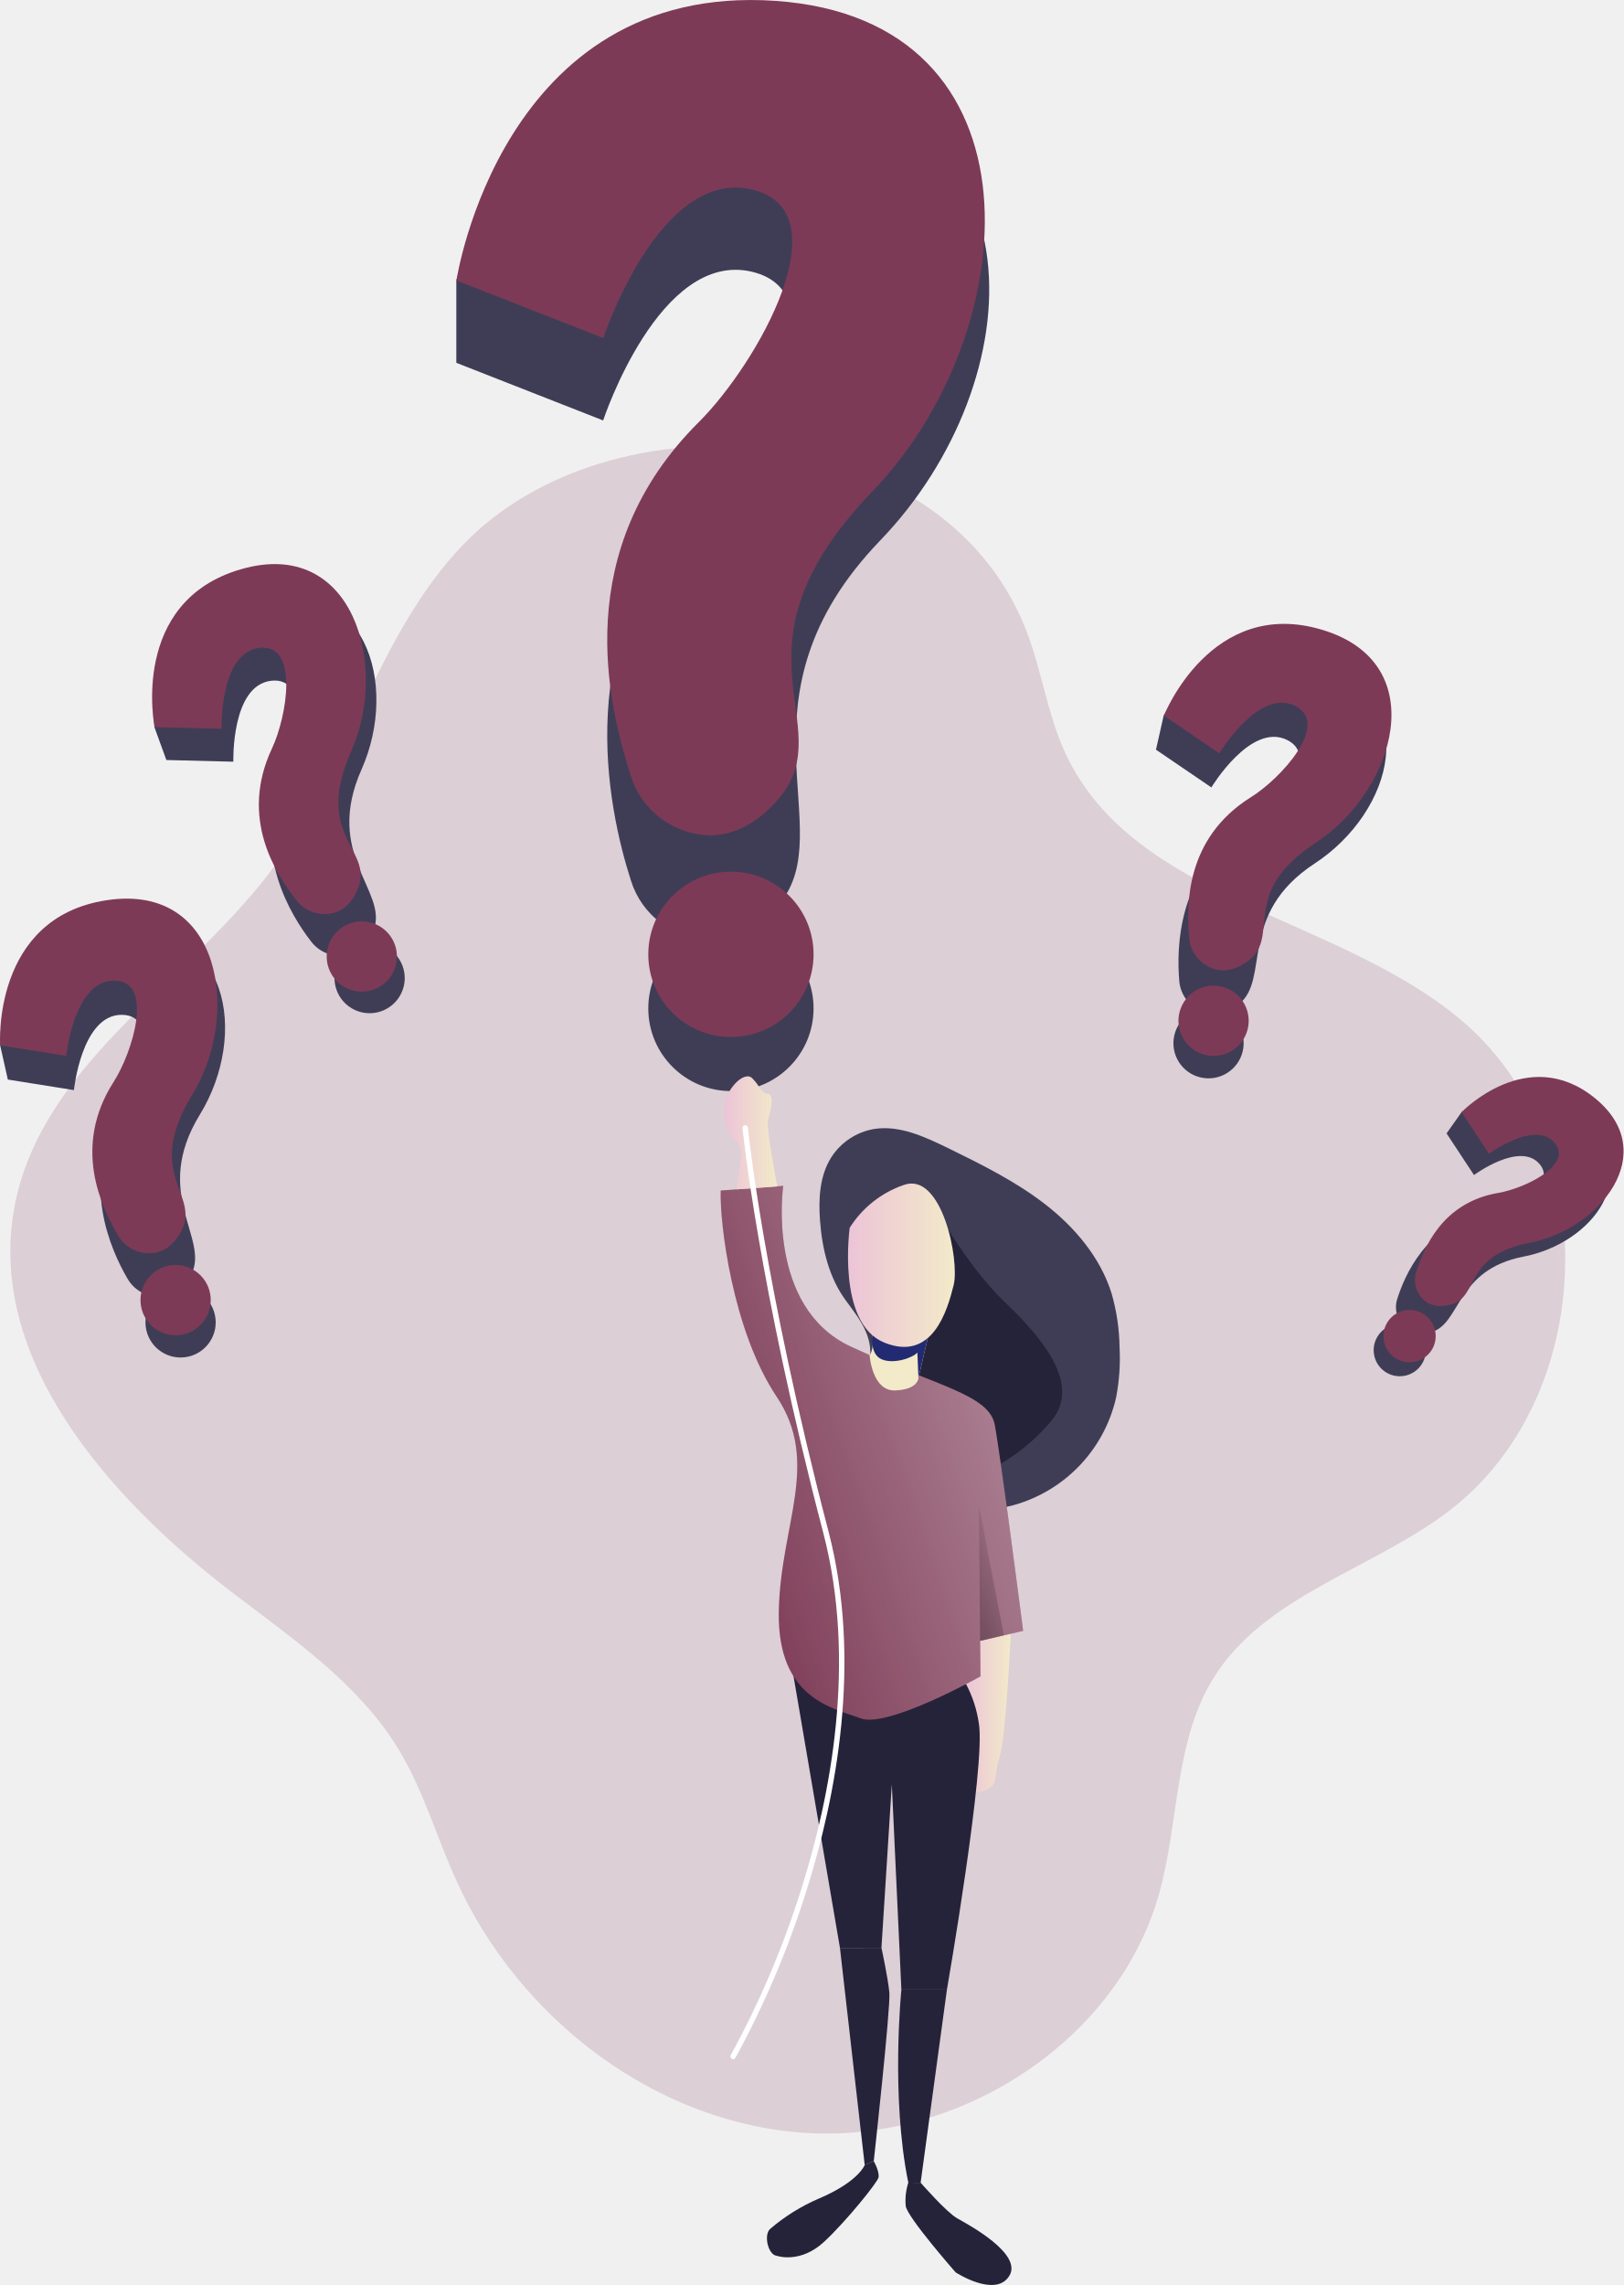
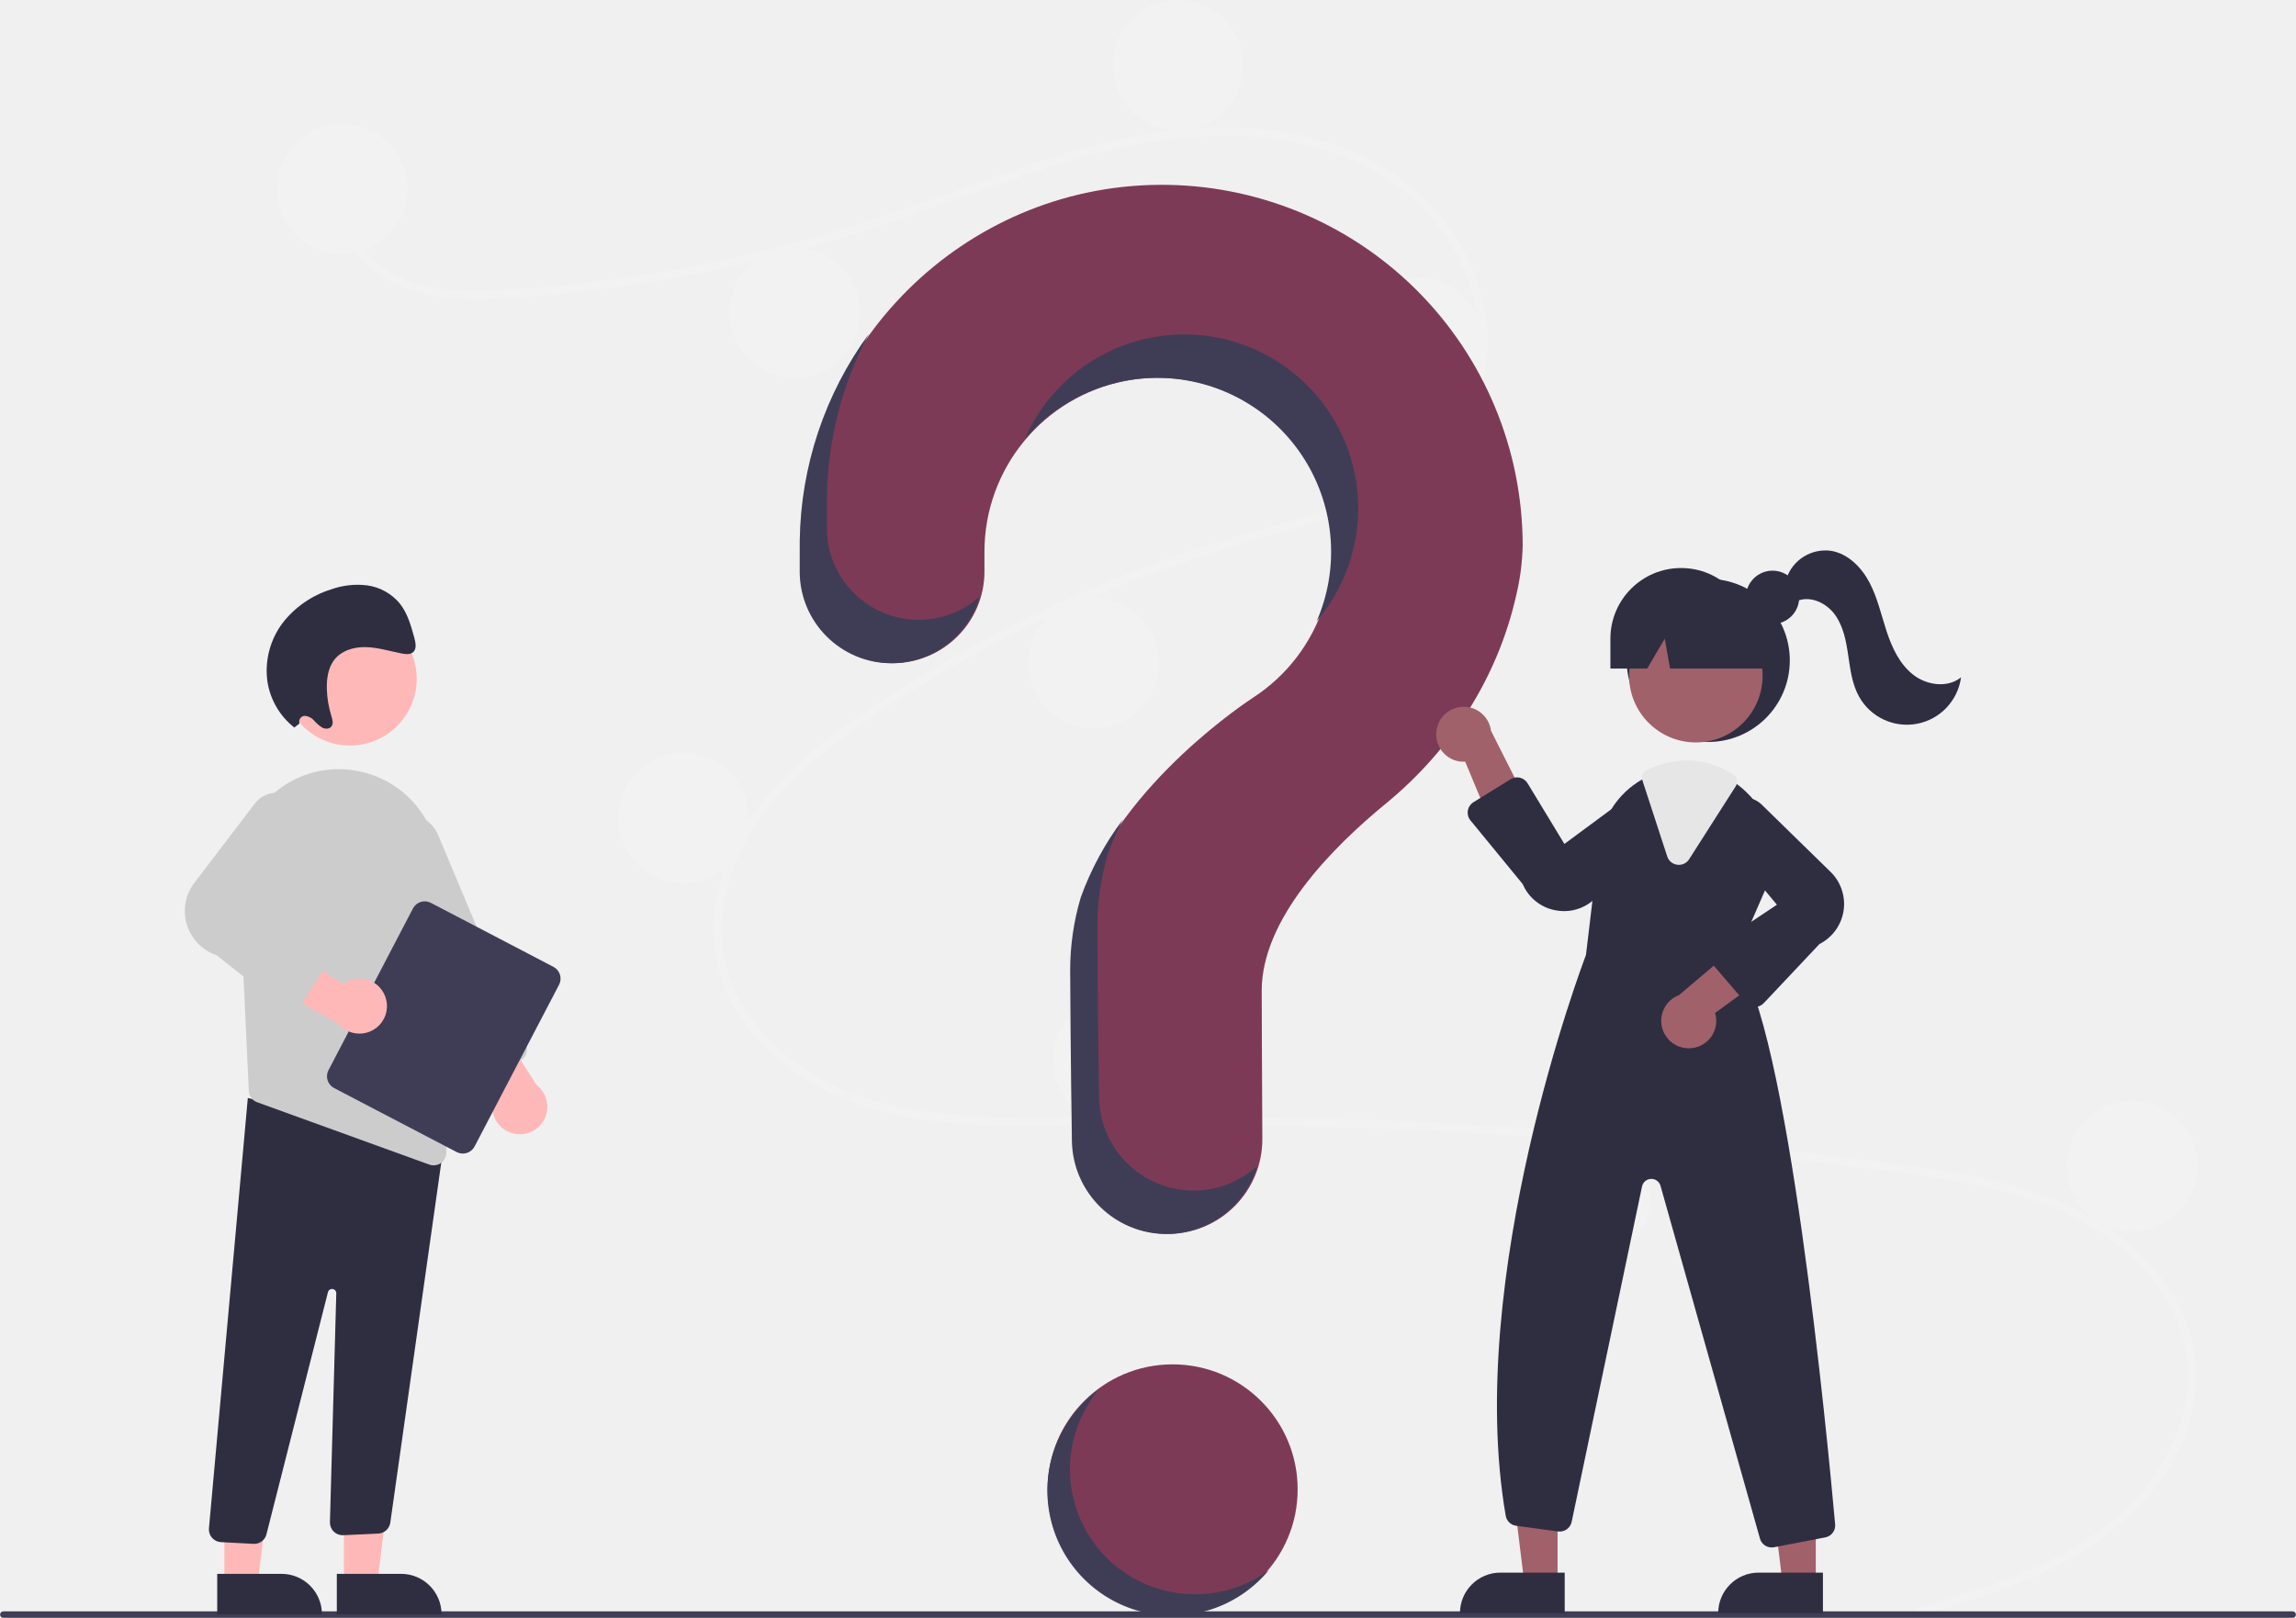
- <svg xmlns="http://www.w3.org/2000/svg" xmlns:xlink="http://www.w3.org/1999/xlink" id="Layer_1" data-name="Layer 1" viewBox="0 0 422.61 594.72">
-   <defs>
-     <linearGradient id="linear-gradient" x1="471.91" y1="448.11" x2="483.86" y2="448.11" gradientUnits="userSpaceOnUse">
-       <stop offset="0" stop-color="#ecc4d7" />
-       <stop offset="0.42" stop-color="#efd4d1" />
-       <stop offset="1" stop-color="#f2eac9" />
-     </linearGradient>
-     <linearGradient id="linear-gradient-2" x1="401.28" y1="390.68" x2="629.44" y2="311.95" gradientUnits="userSpaceOnUse">
-       <stop offset="0" stop-color="#fff" />
-       <stop offset="0" stop-color="#fff" stop-opacity="0" />
-       <stop offset="0.99" stop-color="#fff" />
-     </linearGradient>
-     <linearGradient id="linear-gradient-3" x1="461.61" y1="332.57" x2="453.59" y2="352.99" xlink:href="#linear-gradient" />
-     <linearGradient id="linear-gradient-4" x1="441.49" y1="331.58" x2="469.3" y2="331.58" xlink:href="#linear-gradient" />
-     <linearGradient id="linear-gradient-5" x1="486.63" y1="310.85" x2="486.63" y2="310.85" xlink:href="#linear-gradient" />
-     <linearGradient id="linear-gradient-6" x1="409.29" y1="297.13" x2="423.07" y2="297.13" xlink:href="#linear-gradient" />
-     <linearGradient id="linear-gradient-7" x1="265.63" y1="405.63" x2="206.42" y2="429.54" gradientUnits="userSpaceOnUse">
-       <stop offset="0" stop-color="#fff" />
-       <stop offset="0" stop-opacity="0" />
-       <stop offset="1" />
-     </linearGradient>
-   </defs>
-   <path d="M341.24,144.13c-22.17,23.14-29.54,56.75-48.36,82.69-22,30.34-60.06,51.17-68,87.82C216.18,355,248.71,392,281.52,417c15.8,12.05,32.77,23.67,43.05,40.67,6.43,10.64,9.85,22.78,15,34.1,16.34,36.13,52.45,63.7,92.06,65.71s80.11-24.15,90.84-62.32c5.24-18.66,3.93-39.54,14.08-56,13.28-21.59,41.17-28.25,61.34-43.6,38.58-29.34,40.71-95.19,4.11-127-32.09-27.86-85.77-31.51-103.81-70-4.89-10.43-6.28-22.16-10.56-32.85C465.36,110.12,379.46,104.23,341.24,144.13Z" transform="translate(-220.76 -2.28)" fill="#7d3a56" opacity="0.18" />
-   <circle cx="190.26" cy="262.46" r="21.51" fill="#3f3d56" />
-   <path d="M483.86,427.49s-1.21,27-2.95,32.23.33,7.63-5.13,9-3.54-28.06-3.54-28.06l1.84-11.28Z" transform="translate(-220.76 -2.28)" fill="url(#linear-gradient)" />
-   <path d="M426.77,435.34l12.63,73.93h10.8l2.7-42.59,2.49,53.47h11.85s10.19-58.57,8.31-69.35a31.51,31.51,0,0,0-3.31-10.17Z" transform="translate(-220.76 -2.28)" fill="#25233a" />
-   <path d="M434.22,320.08c-.44-5.71-.13-11.78,2.94-16.61a16.52,16.52,0,0,1,11.21-7.36c6.57-1,13,2,19,4.9,8.8,4.32,17.66,8.68,25.4,14.67s14.39,13.84,17.32,23.19a53.22,53.22,0,0,1,2.09,14,54,54,0,0,1-.91,13.2,37.76,37.76,0,0,1-26.83,28c-15,3.9-32.09-1.61-45.66,5.84a6.31,6.31,0,0,1-3,1.1,3.68,3.68,0,0,1-3.18-2.63,8.3,8.3,0,0,1,0-4.34,23.11,23.11,0,0,1,6.39-11.62c4.14-4.05,9.66-6.39,14.18-10a4.39,4.39,0,0,0,1.68-2.12c.54-2-1.54-3.65-3.45-4.39s-4.19-1.4-4.95-3.29c-.62-1.53,0-3.23.43-4.83,1.73-7-2-11.7-5.85-16.89C436.56,334.9,434.78,327.4,434.22,320.08Z" transform="translate(-220.76 -2.28)" fill="#3f3d56" />
-   <path d="M467.52,322.15s6.74,11.27,14.49,18.73,20.95,20.87,12.54,31.05A50,50,0,0,1,475.78,386l-17.07-17.15v-28Z" transform="translate(-220.76 -2.28)" fill="#25233a" />
-   <path d="M408.36,312.14l16.28-1.21s-4.57,31.6,17.65,41.86,35.89,12.4,37.4,20.32,7.39,53.63,7.39,53.63l-11.19,2.61L475.55,394l.43,44.59s-24.24,13.6-31.22,10.92-21.63-4.91-21.28-27.63,11-38.8-.56-56.09S408.06,320.33,408.36,312.14Z" transform="translate(-220.76 -2.28)" fill="#7d3a56" />
-   <path d="M408.36,312.14l16.28-1.21s-4.57,31.6,17.65,41.86,35.89,12.4,37.4,20.32,7.39,53.63,7.39,53.63l-11.19,2.61L475.55,394l.43,44.59s-24.24,13.6-31.22,10.92-21.63-4.91-21.28-27.63,11-38.8-.56-56.09S408.06,320.33,408.36,312.14Z" transform="translate(-220.76 -2.28)" fill="url(#linear-gradient-2)" />
-   <path d="M447.12,355s.62,9.4,6.66,9.17,6.05-3.25,6.05-3.25l3.84-16.38-16.55,1S449,352.48,447.12,355Z" transform="translate(-220.76 -2.28)" fill="url(#linear-gradient-3)" />
-   <path d="M447.87,349.84s-.76,4.84,2.35,6.21,8.12-.35,9.33-1.73l.28,6.56,2.8-11.95Z" transform="translate(-220.76 -2.28)" fill="#222a72" />
-   <path d="M441.94,321.83s-3.49,24.88,9.05,29.91,16.38-8.47,18-14.95-3.07-29.7-13-26.09A27,27,0,0,0,441.94,321.83Z" transform="translate(-220.76 -2.28)" fill="url(#linear-gradient-4)" />
-   <path d="M486.63,310.85" transform="translate(-220.76 -2.28)" fill="url(#linear-gradient-5)" />
-   <path d="M412.47,311.84s1.17-8.7,1.2-8.86a4.48,4.48,0,0,0-1.86-4.23c-1.2-.9-2.52-3-2.52-7.85s5.14-10.1,7.26-8,2.13,3.76,4.1,4.07.45,5.31,0,7,2.42,17.11,2.42,17.11Z" transform="translate(-220.76 -2.28)" fill="url(#linear-gradient-6)" />
-   <polygon points="254.79 391.76 261.29 425.63 255.13 427.07 254.79 391.76" fill="url(#linear-gradient-7)" />
-   <path d="M455.39,520.15s-2.81,27.7,1.8,50.21h3.21l6.84-50.21Z" transform="translate(-220.76 -2.28)" fill="#25233a" />
-   <path d="M494.55,507.15" transform="translate(-220.76 -2.28)" fill="#222a72" />
-   <path d="M439.4,509.27l6.44,56.49,2.36-1s4.42-40,4.06-43.86-2.06-11.65-2.06-11.65Z" transform="translate(-220.76 -2.28)" fill="#25233a" />
-   <path d="M448.2,564.78s1.43,2.42,1.27,4.14c-.12,1.18-8.28,11.3-14.11,16.76-6.3,5.9-12.41,3.72-12.41,3.72-2.28-.23-3.46-5.47-1.72-7a49.53,49.53,0,0,1,12.64-7.88c10.45-4.42,12-8.8,12-8.8Z" transform="translate(-220.76 -2.28)" fill="#25233a" />
-   <path d="M457.19,570.36a15.45,15.45,0,0,0-.67,6.09c.4,2.93,13,17.27,13,17.27s10.32,6.7,13.94.94-10.68-13.4-13.52-15-9.54-9.29-9.54-9.29Z" transform="translate(-220.76 -2.28)" fill="#25233a" />
-   <path d="M385,231.49a21.93,21.93,0,0,0,20.48,15.39c5.75,0,12.22-2.19,18.22-9.44,16-19.32-13.45-53.37,26.22-94.54s43.8-114.15-27.45-119c-54.41-3.68-76.67,30.16-82.93,51.34V96.71l38.22,15S392.38,67.35,416.45,73s1.4,45.43-13.79,60.55C369.19,166.88,378.87,212.44,385,231.49Z" transform="translate(-220.76 -2.28)" fill="#3f3d56" />
-   <path d="M385,204.3a22,22,0,0,0,20.48,15.39c5.75,0,12.22-2.61,18.22-9.85,16-19.33-15.49-38.54,24.19-79.71S493.75,7.32,422.5,2.5s-82.93,72.77-82.93,72.77l38.22,15s14.59-44.31,38.66-38.68,1.4,45.42-13.79,60.55C369.19,145.44,378.87,185.25,385,204.3Z" transform="translate(-220.76 -2.28)" fill="#7d3a56" />
-   <circle cx="190.26" cy="248.39" r="21.51" fill="#7d3a56" />
-   <circle cx="316.98" cy="256.88" r="9.14" transform="translate(-270.72 432.97) rotate(-64.95)" fill="#3f3d56" />
-   <path d="M301.77,247.36a9.35,9.35,0,0,0,10.42,3.18c2.3-.82,4.56-2.65,5.91-6.42,3.58-10-13.12-19.37-3.23-41.58s.94-52-28.22-43.56c-22.28,6.42-26.27,23.17-25.7,32.55l3.11,8.56,17.44.44s-.6-19.83,9.84-21.07,7.15,17.95,3.27,26.2C286.07,223.84,296.55,240.64,301.77,247.36Z" transform="translate(-220.76 -2.28)" fill="#3f3d56" />
-   <path d="M297.83,236.49a9.31,9.31,0,0,0,10.41,3.18c2.31-.82,4.51-2.81,5.85-6.58,3.59-10-11.77-13.15-1.89-35.36s.51-55.72-28.66-47.31S261,191.53,261,191.53l17.44.43s-.59-19.82,9.84-21.06,7.15,17.95,3.27,26.19C283,215.27,292.6,229.77,297.83,236.49Z" transform="translate(-220.76 -2.28)" fill="#7d3a56" />
-   <circle cx="314.94" cy="251.25" r="9.14" transform="translate(-299.15 161.74) rotate(-26.08)" fill="#7d3a56" />
-   <path d="M276.7,344.53a9.14,9.14,0,1,1-10.89-7A9.13,9.13,0,0,1,276.7,344.53Z" transform="translate(-220.76 -2.28)" fill="#3f3d56" />
-   <path d="M253.94,335.06a9.32,9.32,0,0,0,9.91,4.52c2.39-.51,4.88-2,6.7-5.58,4.87-9.48-10.46-20.93,2.25-41.65s7.76-51.39-22.26-46.88c-22.93,3.44-29.08,19.52-29.74,28.89l2,8.9L240,286s2-19.73,12.52-19.59,4.73,18.73-.19,26.39C241.46,309.69,249.65,327.72,253.94,335.06Z" transform="translate(-220.76 -2.28)" fill="#3f3d56" />
-   <path d="M251.46,323.77a9.33,9.33,0,0,0,9.91,4.52c2.39-.51,4.83-2.2,6.66-5.75,4.87-9.48-9.95-14.58,2.76-35.3s7.81-55.18-22.21-50.67-27.78,37.79-27.78,37.79L238,277.08s2-19.73,12.52-19.59,4.73,18.73-.19,26.39C239.51,300.79,247.16,316.43,251.46,323.77Z" transform="translate(-220.76 -2.28)" fill="#7d3a56" />
-   <circle cx="266.49" cy="340.65" r="9.14" transform="translate(-245.4 18.52) rotate(-4.27)" fill="#7d3a56" />
-   <path d="M544.25,275.84a9.14,9.14,0,1,1-6.88-10.95A9.15,9.15,0,0,1,544.25,275.84Z" transform="translate(-220.76 -2.28)" fill="#3f3d56" />
-   <path d="M527.72,257.56a9.32,9.32,0,0,0,7,8.32c2.37.56,5.27.25,8.44-2.18,8.45-6.49-.51-23.39,19.83-36.69s29-43.15-.09-51.9c-22.2-6.69-34.64,5.22-39.24,13.41l-2,8.88,14.42,9.82s10.25-17,19.69-12.36-3.73,18.95-11.46,23.78C527.28,229.28,527,249.08,527.72,257.56Z" transform="translate(-220.76 -2.28)" fill="#3f3d56" />
-   <path d="M530.3,246.29a9.31,9.31,0,0,0,7,8.32c2.38.57,5.32.08,8.49-2.35,8.45-6.49-2.77-17.44,17.58-30.74S594,175,565,166.22s-41.27,22.3-41.27,22.3l14.42,9.82s10.25-17,19.69-12.37-3.73,19-11.45,23.79C529.31,220.4,529.55,237.82,530.3,246.29Z" transform="translate(-220.76 -2.28)" fill="#7d3a56" />
-   <circle cx="536.67" cy="267.97" r="9.14" transform="translate(-131.52 665.24) rotate(-68.3)" fill="#7d3a56" />
-   <path d="M590.66,357.61a6.79,6.79,0,1,1-1.63-9.47A6.79,6.79,0,0,1,590.66,357.61Z" transform="translate(-220.76 -2.28)" fill="#3f3d56" />
-   <path d="M584.46,340.37a6.93,6.93,0,0,0,2.49,7.7,7.22,7.22,0,0,0,6.42.89c7.65-2.07,6.26-16.23,24-19.63s32.13-21.48,14.61-35.72c-13.37-10.87-25.29-6.2-30.77-1.87l-3.91,5.53,7.14,10.84s11.85-8.78,17-2.94-7.92,12-14.6,13.12C592.16,320.79,586.35,334.32,584.46,340.37Z" transform="translate(-220.76 -2.28)" fill="#3f3d56" />
-   <path d="M589.42,333.34a6.94,6.94,0,0,0,2.49,7.71c1.47,1.06,3.63,1.56,6.49.78,7.65-2.07,3-12.77,20.79-16.16s34.23-23.35,16.71-37.59-34.68,3.66-34.68,3.66l7.14,10.83s11.85-8.78,17-2.93-7.92,12-14.6,13.12C596.07,315.26,591.31,327.3,589.42,333.34Z" transform="translate(-220.76 -2.28)" fill="#7d3a56" />
-   <circle cx="587.68" cy="350.06" r="6.8" transform="translate(-254.25 634.23) rotate(-55.54)" fill="#7d3a56" />
-   <path d="M411.61,538.23a.7.7,0,0,1-.36-.1.71.71,0,0,1-.26-1,238.22,238.22,0,0,0,18.45-43.52c7.42-23.55,14.42-58.7,5.6-92.44-17-64.95-20.94-104.83-21-105.23a.72.72,0,0,1,.65-.78.71.71,0,0,1,.77.64c0,.4,4,40.18,20.94,105,8.91,34.08,1.86,69.53-5.63,93.27a240.84,240.84,0,0,1-18.56,43.77A.72.72,0,0,1,411.61,538.23Z" transform="translate(-220.76 -2.28)" fill="#fff" />
+ <svg xmlns="http://www.w3.org/2000/svg" id="ef672dd0-2e16-4c9d-8107-606b55e40777" data-name="Layer 1" width="844.675" height="595.262" viewBox="0 0 844.675 595.262">
+   <circle cx="431.393" cy="548" r="46" fill="#7d3a56" />
+   <path d="M883.862,743.785c25.735-7.729,53.094-15.788,73.503-34.161,18.238-16.418,30.55-41.489,22.995-66.112-7.54-24.572-30.124-40.956-53.442-49.105-13.225-4.622-27.061-7.186-40.891-9.2-15.035-2.19-30.136-3.984-45.23-5.71q-91.677-10.486-184.044-12.811c-30.385-.765-60.764-.747-91.152-.306-27.139.394-55.722.384-80.899-11.151-19.578-8.97-37.348-25.289-42.803-46.734-6.297-24.755,5.318-49.964,21.98-67.892,8.783-9.45,19.047-17.404,29.636-24.717,11.487-7.934,23.375-15.306,35.521-22.188a494.634,494.634,0,0,1,74.767-34.468c12.746-4.634,25.68-8.633,38.728-12.321,11.017-3.115,22.068-6.234,32.716-10.477,20.583-8.204,40.161-22.1,45.395-44.881,4.96-21.591-3.403-45.031-18.065-61.071-16.963-18.557-42.539-26.692-67.06-28.008-27.528-1.478-54.422,5.412-80.297,14.156-27.597,9.326-54.599,20.049-82.778,27.603a556.958,556.958,0,0,1-85.196,15.837c-14.082,1.5-28.59,3.193-42.756,2.045-11.872-.962-23.684-4.454-32.434-12.88-7.503-7.225-11.972-17.154-10.435-27.632.279-1.903,3.17-1.094,2.893.798-1.87,12.755,6.8,24.509,17.484,30.529,12.348,6.958,27.374,6.968,41.122,6.172a537.825,537.825,0,0,0,88.515-12.796c28.593-6.531,56.164-15.866,83.704-25.839,26.156-9.472,52.897-18.716,80.84-20.767,24.246-1.78,49.752,1.752,70.874,14.423,18.564,11.136,32.215,29.707,36.565,51.018,4.25,20.825-1.636,41.785-17.4,56.317-16.321,15.046-38.701,21.479-59.557,27.404-26.452,7.514-52.337,16.298-77.392,27.703a485.824,485.824,0,0,0-72.8,40.928c-22.246,15.202-44.201,34.331-51.237,61.451-3.277,12.633-2.672,26.032,2.812,37.965,4.876,10.61,12.907,19.535,22.262,26.419,22.321,16.424,50.453,19.797,77.414,20.132,30.281.377,60.564-.645,90.855-.148q92.599,1.52,184.819,11.273,23.108,2.446,46.158,5.407c13.822,1.776,27.69,3.541,41.278,6.695,24.162,5.608,47.674,16.392,62.692,36.878a61.319,61.319,0,0,1,11.947,30.446c1.051,11.524-1.77,23.069-6.98,33.321-11.532,22.69-33.134,37.123-56.073,46.605-12.287,5.079-25.032,8.926-37.752,12.746-1.853.557-2.645-2.338-.798-2.893Z" transform="translate(-177.6623 -152.3692)" fill="#f2f2f2" />
+   <circle cx="125.893" cy="69.5" r="24" fill="#f2f2f2" />
+   <circle cx="292.393" cy="115" r="24" fill="#f2f2f2" />
+   <circle cx="433.393" cy="24" r="24" fill="#f2f2f2" />
+   <circle cx="521.393" cy="126" r="24" fill="#f2f2f2" />
+   <circle cx="402.393" cy="244" r="24" fill="#f2f2f2" />
+   <circle cx="251.393" cy="301" r="24" fill="#f2f2f2" />
+   <circle cx="411.393" cy="390" r="24" fill="#f2f2f2" />
+   <circle cx="583.393" cy="440" r="24" fill="#f2f2f2" />
+   <circle cx="784.393" cy="429" r="24" fill="#f2f2f2" />
+   <path d="M604.128,220.373c-71.892.508-130.756,58.93-131.777,130.816-.009.664-.014,5.33-.013,11.434a33.748,33.748,0,0,0,33.744,33.746h0a33.769,33.769,0,0,0,33.761-33.798c-.003-4.152-.006-7.026-.006-7.202a64,64,0,1,1,98.52,53.879l.012.014s-48.028,30.92-62.671,73.335l.012.003a94.004,94.004,0,0,0-3.874,26.768c0,3.725.219,36.321.643,62.778a34.786,34.786,0,0,0,34.79,34.222h0a34.796,34.796,0,0,0,34.794-35.011c-.147-24.229-.227-52.442-.227-54.489,0-26.045,25.125-51.995,45.764-68.917,23.766-19.487,40.868-46.043,47.737-75.999a86.762,86.762,0,0,0,2.499-18.834A132.75,132.75,0,0,0,604.128,220.373Z" transform="translate(-177.6623 -152.3692)" fill="#7d3a56" />
+   <path d="M1021.147,747.631H178.853a1.191,1.191,0,0,1,0-2.381h842.294a1.191,1.191,0,0,1,0,2.381Z" transform="translate(-177.6623 -152.3692)" fill="#3f3d56" />
+   <circle cx="628.449" cy="242.996" r="30" fill="#2f2e41" />
+   <polygon points="573.012 582.129 560.753 582.129 554.92 534.841 573.015 534.841 573.012 582.129" fill="#a0616a" />
+   <path d="M551.996,578.626h23.644a0,0,0,0,1,0,0v14.887a0,0,0,0,1,0,0H537.109a0,0,0,0,1,0,0v0A14.887,14.887,0,0,1,551.996,578.626Z" fill="#2f2e41" />
+   <polygon points="668.012 582.129 655.753 582.129 649.92 534.841 668.015 534.841 668.012 582.129" fill="#a0616a" />
+   <path d="M646.996,578.626h23.644a0,0,0,0,1,0,0v14.887a0,0,0,0,1,0,0H632.109a0,0,0,0,1,0,0v0A14.887,14.887,0,0,1,646.996,578.626Z" fill="#2f2e41" />
+   <circle cx="623.89" cy="248.61" r="24.561" fill="#a0616a" />
+   <path d="M816.191,504.775l10.99-25.25a31.383,31.383,0,0,0-6.95-35.6,31.873,31.873,0,0,0-3.07-2.67,30.935,30.935,0,0,0-18.99-6.57,32.179,32.179,0,0,0-13.4,2.98c-.36.16-.71.33-1.07.5-.69.33-1.37.69-2.03,1.06a31.678,31.678,0,0,0-15.7,23.88l-4.85,40.64c-1.22,3.19-44.74,118.39-29.52,206.34a4.467,4.467,0,0,0,3.82,3.67l15.43,2.1a4.497,4.497,0,0,0,5.01-3.53l25.89-123.41a3.503,3.503,0,0,1,6.8-.23l36.58,129.78a4.471,4.471,0,0,0,4.31,3.28,5.122,5.122,0,0,0,.87-.08l18.85-3.63a4.471,4.471,0,0,0,3.63-4.81C850.021,682.335,835.301,527.605,816.191,504.775Z" transform="translate(-177.6623 -152.3692)" fill="#2f2e41" />
+   <path d="M706.102,421.419A10.056,10.056,0,0,0,716.696,432.623l13.729,32.992,10.385-15.394-14.629-28.97a10.11,10.11,0,0,0-20.079.169Z" transform="translate(-177.6623 -152.3692)" fill="#a0616a" />
+   <path d="M800.19,537.996a10.056,10.056,0,0,0,8.427-12.913l28.885-21.038-17.39-6.512-24.764,20.977a10.11,10.11,0,0,0,4.842,19.487Z" transform="translate(-177.6623 -152.3692)" fill="#a0616a" />
+   <path d="M753.102,487.61a17.057,17.057,0,0,1-3.298-.325,16.305,16.305,0,0,1-11.948-9.616l-19.234-23.453a4.501,4.501,0,0,1,1.111-6.681l13.684-8.471a4.5,4.5,0,0,1,6.215,1.49l13.556,22.334L779.15,443.702A9.721,9.721,0,0,1,790.46,459.264l-25.912,23.637A16.253,16.253,0,0,1,753.102,487.61Z" transform="translate(-177.6623 -152.3692)" fill="#2f2e41" />
+   <path d="M823.252,522.883c-.035,0-.071,0-.106-.001a4.508,4.508,0,0,1-3.311-1.57l-12.166-14.193a4.5,4.5,0,0,1,.92-6.673l22.781-15.188-20.638-24.812a9.721,9.721,0,0,1,14.887-12.183l25.084,24.513a16.525,16.525,0,0,1-3.675,26.94l-20.501,21.754A4.507,4.507,0,0,1,823.252,522.883Z" transform="translate(-177.6623 -152.3692)" fill="#2f2e41" />
+   <path d="M795.307,470.584a4.632,4.632,0,0,1-.584-.037,4.461,4.461,0,0,1-3.71-3.069l-9.142-28.029a3.083,3.083,0,0,1,1.594-3.725l.297-.14c.269-.128.535-.254.807-.375a32.574,32.574,0,0,1,13.603-3.023,31.327,31.327,0,0,1,17.161,5.157,3.13,3.13,0,0,1,.901,4.294L799.084,468.504A4.455,4.455,0,0,1,795.307,470.584Z" transform="translate(-177.6623 -152.3692)" fill="#e6e6e6" />
+   <circle cx="652.101" cy="219.786" r="9.817" fill="#2f2e41" />
+   <path d="M796.111,361.365h0a26,26,0,0,0-26,26v11h13.529l6.471-11,1.941,11h41.059l-11-11A26,26,0,0,0,796.111,361.365Z" transform="translate(-177.6623 -152.3692)" fill="#2f2e41" />
+   <path d="M834.809,365.431a15.15,15.15,0,0,1,16.481-10.396c6.256,1.046,11.202,6.075,14.149,11.691s4.308,11.903,6.289,17.928,4.791,12.084,9.793,15.984,12.677,4.958,17.59.946a20.118,20.118,0,0,1-37.477,7.181c-2.592-4.612-3.261-10.017-4.03-15.251s-1.767-10.65-4.862-14.94-8.888-7.093-13.804-5.139Z" transform="translate(-177.6623 -152.3692)" fill="#2f2e41" />
+   <path d="M515.609,380.408h0a33.748,33.748,0,0,1-33.744-33.746c-0-6.104.004-10.771.013-11.434a131.507,131.507,0,0,1,15.359-59.909,131.803,131.803,0,0,0-25.359,75.909c-.009.664-.014,5.33-.013,11.434a33.748,33.748,0,0,0,33.744,33.746h0A33.773,33.773,0,0,0,538.097,371.817,33.622,33.622,0,0,1,515.609,380.408Z" transform="translate(-177.6623 -152.3692)" fill="#3f3d56" />
+   <path d="M606.415,291.478a64.004,64.004,0,0,1,55.659,89.413,63.997,63.997,0,1,0-107.426-66.985A63.871,63.871,0,0,1,606.415,291.478Z" transform="translate(-177.6623 -152.3692)" fill="#3f3d56" />
+   <path d="M616.797,590.408h0a34.787,34.787,0,0,1-34.79-34.222c-.423-26.456-.643-59.052-.643-62.778a94.004,94.004,0,0,1,3.874-26.768l-.012-.003a95.069,95.069,0,0,1,5.494-12.701,110.047,110.047,0,0,0-15.494,28.701l.012.003a94.004,94.004,0,0,0-3.874,26.768c0,3.725.219,36.321.643,62.778a34.787,34.787,0,0,0,34.79,34.222h0a34.803,34.803,0,0,0,33.402-25.048A34.66,34.66,0,0,1,616.797,590.408Z" transform="translate(-177.6623 -152.3692)" fill="#3f3d56" />
+   <polygon points="126.541 582.585 138.8 582.584 144.633 535.296 126.538 535.297 126.541 582.585" fill="#ffb8b8" />
+   <path d="M301.576,731.451H340.107a0,0,0,0,1,0,0v14.887a0,0,0,0,1,0,0H316.463A14.887,14.887,0,0,1,301.576,731.451v0A0,0,0,0,1,301.576,731.451Z" transform="translate(464.0541 1325.404) rotate(179.9974)" fill="#2f2e41" />
+   <polygon points="82.541 582.585 94.8 582.584 100.633 535.296 82.538 535.297 82.541 582.585" fill="#ffb8b8" />
+   <path d="M257.576,731.451H296.107a0,0,0,0,1,0,0v14.887a0,0,0,0,1,0,0H272.463A14.887,14.887,0,0,1,257.576,731.451v0A0,0,0,0,1,257.576,731.451Z" transform="translate(376.0541 1325.406) rotate(179.9974)" fill="#2f2e41" />
+   <path d="M270.917,720.411l-11.975-.63a4.673,4.673,0,0,1-4.419-4.967l14.313-158.466,65.911,17.786,6.35-1.732L321.239,712.686a4.696,4.696,0,0,1-4.358,3.945l-12.909.601a4.674,4.674,0,0,1-4.931-4.796l2.339-84.196a1.558,1.558,0,0,0-3.083-.36L275.739,716.692a4.646,4.646,0,0,1-4.569,3.725C271.086,720.418,271.002,720.416,270.917,720.411Z" transform="translate(-177.6623 -152.3692)" fill="#2f2e41" />
+   <circle cx="128.742" cy="249.759" r="24.561" fill="#ffb8b8" />
+   <path d="M265.512,474.287l2.701,58.267.976,21.199a4.642,4.642,0,0,0,3.074,4.175l63.336,22.943a4.477,4.477,0,0,0,1.6.28,4.644,4.644,0,0,0,4.664-4.788L339.266,471.597A36.93,36.93,0,0,0,308.522,435.92c-.613-.093-1.236-.187-1.859-.27a36.249,36.249,0,0,0-29.165,9.441,37.236,37.236,0,0,0-11.986,29.196Z" transform="translate(-177.6623 -152.3692)" fill="#ccc" />
+   <path d="M365.855,569.245a10.064,10.064,0,0,1-5.369-15.227l-21.478-28.56,18.534-1.147,17.554,27.297a10.111,10.111,0,0,1-9.242,17.637Z" transform="translate(-177.6623 -152.3692)" fill="#ffb8b8" />
+   <path d="M350.753,548.85a4.644,4.644,0,0,1-2.541-2.518L315.854,469.237a12.463,12.463,0,1,1,22.984-9.647l32.358,77.095a4.679,4.679,0,0,1-2.5,6.118l-14.365,6.029a4.642,4.642,0,0,1-3.577.017Z" transform="translate(-177.6623 -152.3692)" fill="#ccc" />
+   <path d="M298.508,546.131,329.587,486.622a4.878,4.878,0,0,1,6.575-2.063l45.112,23.56a4.878,4.878,0,0,1,2.063,6.575l-31.079,59.509a4.878,4.878,0,0,1-6.575,2.063L300.571,552.706A4.878,4.878,0,0,1,298.508,546.131Z" transform="translate(-177.6623 -152.3692)" fill="#3f3d56" />
+   <path d="M319.351,518.943a10.064,10.064,0,0,0-15.517-4.46l-29.778-19.754-.051,18.57L302.29,529.21a10.111,10.111,0,0,0,17.06-10.267Z" transform="translate(-177.6623 -152.3692)" fill="#ffb8b8" />
+   <path d="M281.701,523.119l-24.337-19.278a17.163,17.163,0,0,1-7.823-27.135l22.097-28.96a10.096,10.096,0,0,1,17.13,10.284l-17.484,28.6,25.694,12.187a4.674,4.674,0,0,1,1.948,6.72l-10.372,16.414a4.682,4.682,0,0,1-3.167,2.111c-.026.004-.051.008-.077.012A4.696,4.696,0,0,1,281.701,523.119Z" transform="translate(-177.6623 -152.3692)" fill="#ccc" />
+   <path d="M287.845,418.574a2.135,2.135,0,0,1,1.856-2.819,4.93,4.93,0,0,1,3.476,1.715,13.833,13.833,0,0,0,3.071,2.637c1.188.599,2.8.514,3.477-.628.636-1.072.2-2.508-.185-3.753a36.907,36.907,0,0,1-1.63-9.77c-.111-3.7.411-7.562,2.46-10.448,2.644-3.725,7.371-5.139,11.845-5.036s8.875,1.484,13.307,2.357c1.53.301,3.328.456,4.352-.73,1.088-1.261.688-3.301.226-5.004-1.201-4.417-2.475-8.985-5.265-12.552a18.898,18.898,0,0,0-12.061-6.79,28.938,28.938,0,0,0-13.462,1.528,36.096,36.096,0,0,0-17.683,12.319,29.236,29.236,0,0,0-5.578,21.6,26.667,26.667,0,0,0,9.886,16.855Z" transform="translate(-177.6623 -152.3692)" fill="#2f2e41" />
+   <path d="M598.92,735.149a45.994,45.994,0,0,1-17.07-71.489,45.997,45.997,0,1,0,62.569,66.464A45.969,45.969,0,0,1,598.92,735.149Z" transform="translate(-177.6623 -152.3692)" fill="#3f3d56" />
</svg>
